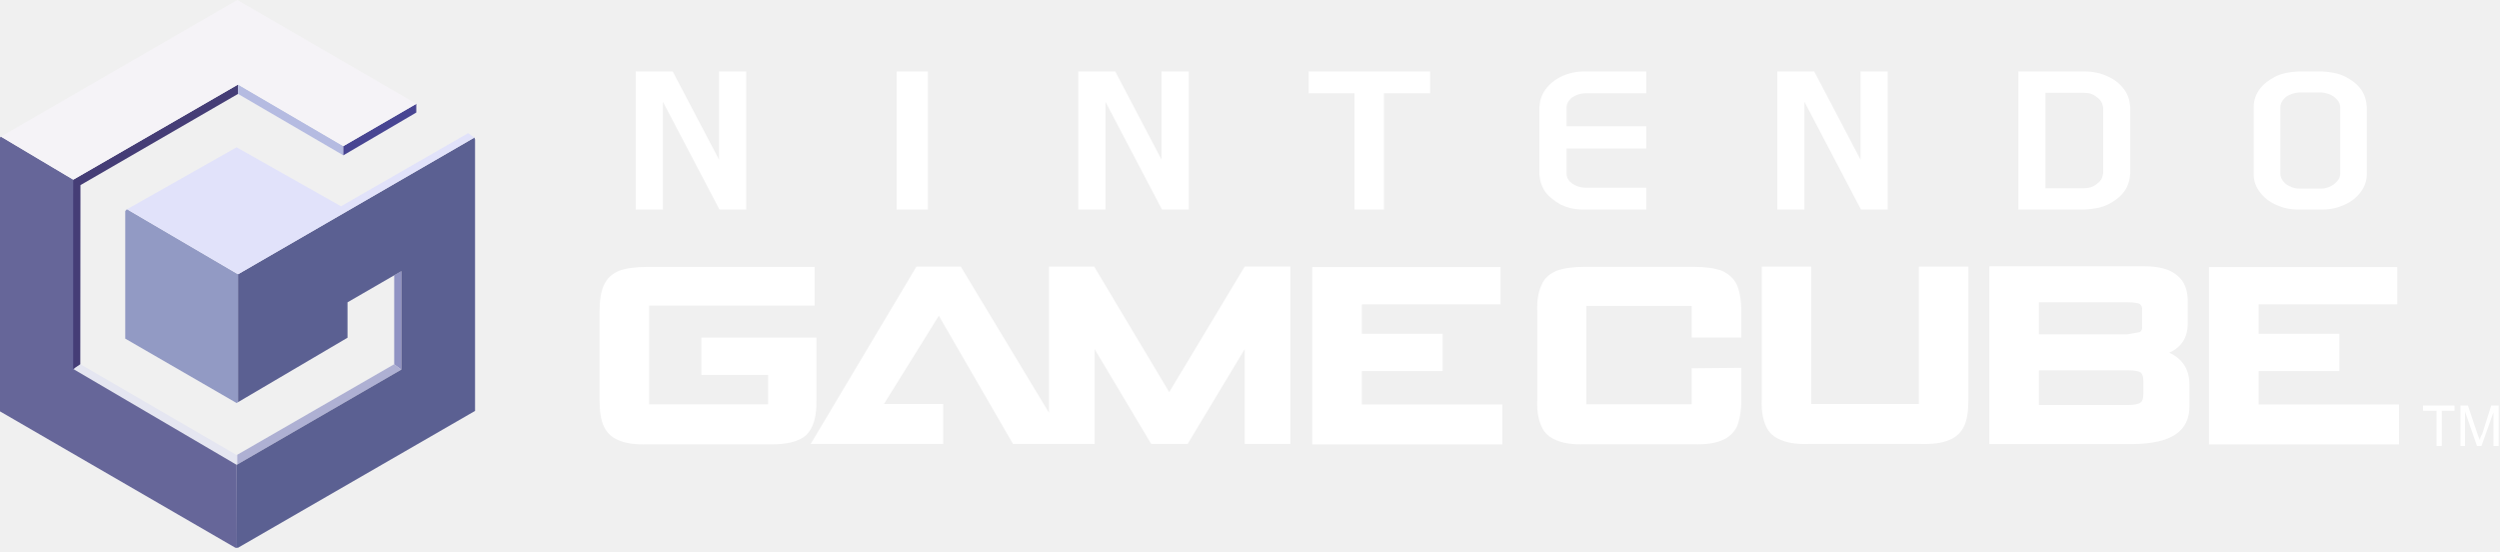
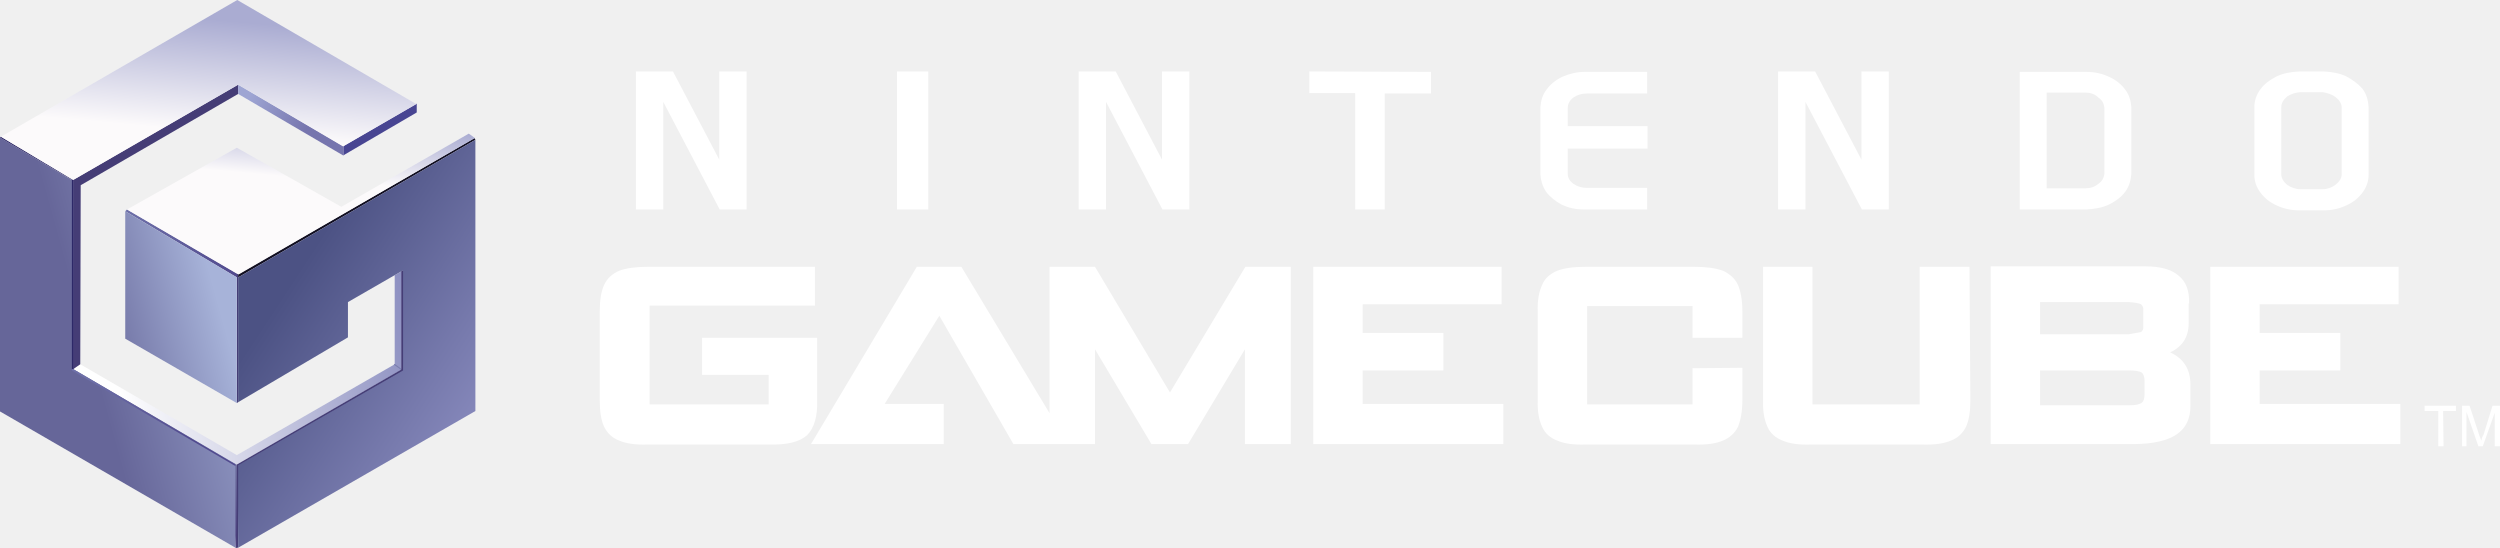
- <svg xmlns="http://www.w3.org/2000/svg" width="567" height="125" viewBox="0 0 567 125" fill="none">
-   <path fill-rule="evenodd" clip-rule="evenodd" d="M89.443 82.603V62.433L91.057 61.5V83.819L91.033 83.832L89.413 82.62L89.443 82.603Z" fill="#9093C3" />
-   <path fill-rule="evenodd" clip-rule="evenodd" d="M53.797 105.364L91.044 83.829L89.424 82.617L53.797 103.161V105.364Z" fill="#AEB0D3" />
-   <path fill-rule="evenodd" clip-rule="evenodd" d="M53.797 103.161L53.701 103.216L18.224 82.6L16.63 83.683L53.701 105.419L53.797 105.364V103.161Z" fill="#E5E6F1" />
-   <path d="M53.922 62.205H54.107L54.14 62.413H53.813L53.922 62.205Z" fill="url(#paint0_linear)" />
-   <path fill-rule="evenodd" clip-rule="evenodd" d="M54.004 62.851V62.205L107.627 31.206L107.785 31.647V93.197L54.004 124.23H53.565L53.699 105.427L91.065 83.824V61.503L78.85 68.566V76.595L54.004 91.212V62.851Z" fill="#5B6092" />
-   <path d="M16.542 40.703L16.771 40.897L16.862 83.532L16.628 83.691L16.486 83.601L16.542 40.703Z" fill="#2D2868" />
-   <path d="M18.222 82.608L16.628 83.691V40.755L54.004 19.174V21.3L18.26 41.987L18.222 82.608Z" fill="#453D76" />
-   <path fill-rule="evenodd" clip-rule="evenodd" d="M28.416 47.853V76.802L53.699 91.417L54.004 91.212L54.004 62.205L54.004 62.094L53.703 62.029L53.699 62.028L28.814 47.455L28.416 47.853Z" fill="#929AC4" />
-   <path fill-rule="evenodd" clip-rule="evenodd" d="M0.214 30.992L16.628 40.755V83.691L52.642 104.806L53.402 105.251L53.699 105.427V124.23H53.402L0 93.302V31.206L0.214 30.992Z" fill="#666699" />
-   <path d="M54.004 19.174L77.901 33.142V35.231L54.004 21.3V19.174Z" fill="#B5BBE1" />
-   <path d="M77.901 33.142V35.231L94.454 25.524V23.552L77.901 33.142Z" fill="#484592" />
-   <path d="M53.833 0L94.454 23.552L77.901 33.142L54.004 19.174L16.628 40.755L0.214 30.992L53.833 0Z" fill="#F5F3F7" />
-   <path d="M28.814 47.455L53.68 33.409L77.369 46.781L106.232 30.192L107.627 31.206L54.004 62.205L28.814 47.455Z" fill="#E1E2FA" />
-   <path d="M373.52 21.158V16.209H359.377C357.561 16.209 355.844 16.613 354.323 17.319C352.81 18.029 351.597 19.037 350.689 20.251C349.781 21.46 349.375 22.78 349.273 24.291V39.543C349.373 40.96 349.781 42.272 350.586 43.487C351.498 44.697 352.707 45.603 354.123 46.411C355.639 47.121 357.25 47.526 359.176 47.526H373.516V42.577H359.777C358.667 42.577 357.659 42.271 356.755 41.666C355.94 41.062 355.437 40.354 355.437 39.347V33.69H373.519V28.637H355.437V24.495C355.437 23.482 355.94 22.678 356.755 22.068C357.659 21.462 358.667 21.158 359.777 21.158H373.516" fill="white" />
-   <path d="M457.952 16.21V47.527H473.054C474.97 47.429 476.679 47.122 478.193 46.42C479.802 45.616 481.011 44.708 481.916 43.499C482.824 42.296 483.223 40.884 483.324 39.372V24.266C483.222 22.759 482.824 21.445 481.916 20.238C481.012 19.03 479.805 18.025 478.193 17.317C476.679 16.612 474.968 16.21 473.054 16.21H457.952ZM475.778 22.052C476.676 22.656 477.081 23.459 477.182 24.47V39.273C477.078 40.279 476.676 41.085 475.778 41.689C474.969 42.392 473.958 42.694 472.85 42.694H464.092V21.046H472.85C473.958 21.046 474.969 21.347 475.778 22.052Z" fill="white" />
-   <path d="M531.958 17.302C530.47 16.61 528.786 16.309 526.905 16.209H521.452C519.567 16.308 517.886 16.609 516.395 17.302C514.811 18.096 513.62 18.982 512.729 20.176C511.834 21.362 511.34 22.752 511.34 24.239V39.598C511.34 41.084 511.834 42.375 512.729 43.565C513.62 44.755 514.811 45.744 516.395 46.439C517.885 47.132 519.567 47.528 521.452 47.528H526.905C528.786 47.528 530.468 47.132 531.958 46.439C533.542 45.745 534.731 44.755 535.624 43.565C536.517 42.374 537.011 40.988 537.011 39.598V24.238C536.915 22.751 536.517 21.361 535.624 20.175C534.731 18.981 533.542 18.095 531.958 17.302ZM529.579 21.958C530.47 22.652 530.966 23.442 530.966 24.34V39.399C530.966 40.291 530.47 41.085 529.579 41.778C528.786 42.375 527.792 42.772 526.706 42.772H521.651C520.557 42.772 519.567 42.376 518.674 41.778C517.885 41.084 517.389 40.291 517.389 39.399V24.34C517.389 23.443 517.885 22.652 518.674 21.958C519.567 21.362 520.557 21.065 521.651 20.966H526.706C527.793 21.067 528.786 21.363 529.579 21.958Z" fill="white" />
-   <path d="M169.301 16.21H163.138V36.213L152.634 16.21H144.249V47.527H150.412V23.083L163.24 47.527H169.301V16.21" fill="white" />
-   <path d="M269.711 16.21H263.548V36.213L253.043 16.21H244.658V47.527H250.821V23.083L263.649 47.527H269.711V16.21Z" fill="white" />
-   <path d="M428.299 16.21H422.137V36.213L411.633 16.21H403.246V47.527H409.409V23.083L422.237 47.527H428.299V16.21Z" fill="white" />
-   <path d="M210.526 47.527V16.21H203.456V47.527H210.526Z" fill="white" />
-   <path d="M296.922 16.21V21.159H307.323V47.528H313.994V21.158H324.498V16.209H296.92" fill="white" />
-   <path d="M543.92 69.03V60.567H501.203V100.796H544.316V91.734H512.461V84.164H530.777V75.707H512.461V69.03H543.92Z" fill="white" />
-   <path d="M496.374 68.755C496.47 65.97 495.677 63.778 493.981 62.481C492.385 61.087 489.901 60.391 486.514 60.391H451.366V100.716H484.024C492.587 100.617 496.768 97.829 496.768 92.154V87.271C496.768 83.889 495.276 81.401 492.186 80.009C494.975 78.711 496.374 76.522 496.374 73.433V68.755ZM485.52 68.955C485.918 69.354 486.122 69.755 486.016 70.351V74.036C486.12 74.531 485.918 75.031 485.52 75.329L482.725 75.824H462.618V68.558H482.725C484.227 68.558 485.221 68.757 485.52 68.955ZM462.618 91.855V83.988H482.829C484.325 83.988 485.222 84.189 485.718 84.488C486.12 84.889 486.314 85.486 486.314 86.481V89.367C486.314 90.264 486.123 90.961 485.718 91.258C485.222 91.658 484.325 91.855 482.829 91.855H462.618Z" fill="white" />
-   <path d="M446.614 60.458H435.364V91.625H410.968V60.458H399.72V90.729C399.614 93.215 400.015 95.213 400.71 96.704C401.31 98.099 402.507 99.194 404.099 99.793C405.696 100.488 407.783 100.786 410.569 100.689H435.662C438.451 100.786 440.639 100.488 442.232 99.793C443.822 99.194 444.921 98.099 445.621 96.704C446.316 95.213 446.617 93.217 446.617 90.729V60.458" fill="white" />
-   <path d="M394.09 64.607C393.385 63.118 392.194 62.119 390.702 61.421C389.106 60.819 386.918 60.523 384.229 60.523H359.638C356.849 60.523 354.757 60.821 353.16 61.421C351.569 62.118 350.374 63.117 349.778 64.607C349.081 66.101 348.682 68.091 348.785 70.581V90.795C348.682 93.279 349.081 95.275 349.778 96.766C350.374 98.162 351.569 99.257 353.16 99.859C354.757 100.552 356.848 100.85 359.638 100.752H384.23C386.918 100.85 389.107 100.553 390.703 99.859C392.195 99.257 393.387 98.162 394.09 96.766C394.687 95.277 395.086 93.281 395.086 90.795V83.424L383.83 83.529V91.691H359.937V69.39H383.83V76.555H395.086V70.581C395.086 67.996 394.687 66.007 394.09 64.607Z" fill="white" />
-   <path d="M340.461 69.03V60.567H297.743V100.796H340.859V91.734H308.998V84.164H327.319V75.707H308.998V69.03H340.461Z" fill="white" />
-   <path d="M282.411 60.458L265.284 88.938L248.259 60.458H238.005V93.617L217.989 60.458H207.933L183.939 100.686H214.007V91.625H200.565L213.012 71.612L229.84 100.684H248.359V79.179L261.201 100.684H269.467L282.409 79.179V100.684H292.763V60.457H282.409" fill="white" />
-   <path d="M184.83 69.307V60.537H146.892C144.207 60.537 142.013 60.837 140.418 61.436C138.828 62.132 137.732 63.134 137.037 64.623C136.337 66.116 136.039 68.106 136.039 70.598V90.808C136.039 93.294 136.337 95.291 137.037 96.783C137.733 98.178 138.829 99.273 140.418 99.874C142.012 100.566 144.207 100.865 146.892 100.769H174.476C178.454 100.866 181.244 100.17 182.934 98.678C184.529 97.083 185.325 94.495 185.228 90.81V76.57H159.14V85.04H174.275V91.707H147.29V69.307H184.83Z" fill="white" />
-   <path d="M566.93 91.979H565.237L563.196 98.429C562.862 98.942 562.686 99.453 562.686 99.791C562.514 99.453 562.34 99.109 562.174 98.603L559.963 91.977H558.264V101.147H559.291V93.334L562.008 101.147H563.02L565.741 93.505V101.147H566.93V91.979Z" fill="white" />
-   <path d="M554.016 93.167H556.909V91.979H549.77V93.167H552.833V101.149H554.019V93.167" fill="white" />
-   <defs>
-     <linearGradient id="paint0_linear" x1="53.812" y1="62.309" x2="54.14" y2="62.309" gradientUnits="userSpaceOnUse">
-       <stop stop-color="#6E70A9" />
-       <stop offset="0.969" stop-color="#514A8E" />
-     </linearGradient>
-   </defs>
+ <svg xmlns="http://www.w3.org/2000/svg" version="1.1" id="Layer_1" x="0px" y="0px" viewBox="0 0 566.9 124.2" style="enable-background:new 0 0 566.9 124.2;" xml:space="preserve">
+   <linearGradient id="SVGID_1_" gradientUnits="userSpaceOnUse" x1="24.411" y1="33.928" x2="104.739" y2="47.291" gradientTransform="matrix(1 0 0 -1 8.410366e-06 125.3747)">
+     <stop offset="3.680000e-02" style="stop-color:#FFFFFF" />
+     <stop offset="0.896" style="stop-color:#898CBF" />
+   </linearGradient>
+   <path style="fill:url(#SVGID_1_);" d="M89.5,62.4v20.2l-35.8,20.6L18.2,82.6l-1.6,1.1l37.1,21.7l37.4-21.6V61.5L89.5,62.4z" />
+   <path style="fill:#7A7EAE;" d="M89.5,82.5l1.6,1.2v0.1L91,83.9l-1.7-1.2L89.5,82.5L89.5,82.5z" />
+   <linearGradient id="SVGID_2_" gradientUnits="userSpaceOnUse" x1="28.416" y1="70.222" x2="54.004" y2="70.222" gradientTransform="matrix(1 0 0 -1 8.410366e-06 125.3747)">
+     <stop offset="0" style="stop-color:#6E70A9" />
+     <stop offset="0.969" style="stop-color:#514A8E" />
+   </linearGradient>
+   <path style="fill:url(#SVGID_2_);" d="M54,62.2L28.8,47.5l-0.4,0.4l25.3,15L54,62.2z" />
+   <linearGradient id="SVGID_3_" gradientUnits="userSpaceOnUse" x1="53.812" y1="63.066" x2="54.14" y2="63.066" gradientTransform="matrix(1 0 0 -1 8.410366e-06 125.3747)">
+     <stop offset="0" style="stop-color:#6E70A9" />
+     <stop offset="0.969" style="stop-color:#514A8E" />
+   </linearGradient>
+   <path style="fill:url(#SVGID_3_);" d="M53.9,62.2h0.2l0,0.2h-0.3L53.9,62.2z" />
+   <path style="fill:#120F22;" d="M54,62.9v-0.6l53.6-31l0.2,0.4L54,62.9z" />
+   <path style="fill:#453D76;" d="M54,124.2l0.4-18.5l37.2-21.4l0.1-23h-0.7v22.5l-37.4,21.6l-0.1,18.8H54z" />
+   <linearGradient id="SVGID_4_" gradientUnits="userSpaceOnUse" x1="64.079" y1="58.475" x2="108.721" y2="29.169" gradientTransform="matrix(1 0 0 -1 8.410366e-06 125.3747)">
+     <stop offset="0" style="stop-color:#4C5284" />
+     <stop offset="1" style="stop-color:#8789BC" />
+   </linearGradient>
+   <path style="fill:url(#SVGID_4_);" d="M54,91.2V62.9l53.8-31.2v61.5l-53.8,31v-18.7l37.4-21.5V61.3l-12.5,7.2v8L54,91.2z" />
+   <linearGradient id="SVGID_5_" gradientUnits="userSpaceOnUse" x1="53.459" y1="1.802" x2="53.148" y2="21.705" gradientTransform="matrix(1 0 0 -1 8.410366e-06 125.3747)">
+     <stop offset="0.11" style="stop-color:#4C407E" />
+     <stop offset="0.89" style="stop-color:#666699" />
+     <stop offset="1" style="stop-color:#9BA5CD" />
+   </linearGradient>
+   <path style="fill:url(#SVGID_5_);" d="M53.4,124.2h0.3v-18.8l-1.1-0.6L53.4,124.2z" />
+   <path style="fill:#2D2868;" d="M16.5,40.7l0.2,0.2l0.1,42.6l-0.2,0.2l-0.1-0.1L16.5,40.7z" />
+   <path style="fill:#453D76;" d="M18.2,82.6l-1.6,1.1V40.8L54,19.2v2.1L18.3,42L18.2,82.6z" />
+   <path style="fill:#453D76;" d="M54,62.1v29.1l-0.3,0.2V62.9V62L54,62.1z" />
+   <linearGradient id="SVGID_6_" gradientUnits="userSpaceOnUse" x1="4.819" y1="45.668" x2="66.021" y2="62.678" gradientTransform="matrix(1 0 0 -1 8.410366e-06 125.3747)">
+     <stop offset="0.233" style="stop-color:#666699" />
+     <stop offset="0.724" style="stop-color:#A7B3D9" />
+   </linearGradient>
+   <path style="fill:url(#SVGID_6_);" d="M28.4,47.9v28.9l25.3,14.6V62.9L28.4,47.9z" />
+   <linearGradient id="SVGID_7_" gradientUnits="userSpaceOnUse" x1="5.877" y1="41.869" x2="67.075" y2="58.877" gradientTransform="matrix(1 0 0 -1 8.410366e-06 125.3747)">
+     <stop offset="0.233" style="stop-color:#666699" />
+     <stop offset="0.991" style="stop-color:#A7B3D9" />
+   </linearGradient>
+   <path style="fill:url(#SVGID_7_);" d="M53.4,123.9v-18.7L16.6,83.7V41L0,31.2v62.1l53.4,30.9V123.9z" />
+   <path style="fill:#2D2868;" d="M16.6,40.8h-0.3v42.9h0.3V40.8z" />
+   <path style="fill:#2D2868;" d="M16.6,40.8L0.2,31L0,31.2l16.5,9.7L16.6,40.8z" />
+   <linearGradient id="SVGID_8_" gradientUnits="userSpaceOnUse" x1="19.582" y1="38.986" x2="43.917" y2="25.965" gradientTransform="matrix(1 0 0 -1 8.410366e-06 125.3747)">
+     <stop offset="0" style="stop-color:#6E70A9" />
+     <stop offset="0.969" style="stop-color:#514A8E" />
+   </linearGradient>
+   <path style="fill:url(#SVGID_8_);" d="M53.4,105.3v0.4L16.3,84v-0.3h0.3L53.4,105.3z" />
+   <linearGradient id="SVGID_9_" gradientUnits="userSpaceOnUse" x1="55.73" y1="103.145" x2="71.18" y2="95.629" gradientTransform="matrix(1 0 0 -1 8.410366e-06 125.3747)">
+     <stop offset="3.680000e-02" style="stop-color:#9EA5D3" />
+     <stop offset="0.902" style="stop-color:#7675AE" />
+   </linearGradient>
+   <path style="fill:url(#SVGID_9_);" d="M54,19.2l23.9,14v2.1L54,21.3V19.2z" />
+   <path style="fill:#484592;" d="M77.9,33.1v2.1l16.6-9.7v-2L77.9,33.1z" />
+   <linearGradient id="SVGID_10_" gradientUnits="userSpaceOnUse" x1="49.382" y1="120.853" x2="45.738" y2="80.358" gradientTransform="matrix(1 0 0 -1 8.410366e-06 125.3747)">
+     <stop offset="0" style="stop-color:#AAACD2" />
+     <stop offset="0.626" style="stop-color:#FCFAFB" />
+   </linearGradient>
+   <path style="fill:url(#SVGID_10_);" d="M53.8,0l40.6,23.6l-16.6,9.6L54,19.2L16.6,40.8L0.2,31L53.8,0z" />
+   <linearGradient id="SVGID_11_" gradientUnits="userSpaceOnUse" x1="71.775" y1="125.535" x2="68.13" y2="85.04" gradientTransform="matrix(1 0 0 -1 8.410366e-06 125.3747)">
+     <stop offset="0.674" style="stop-color:#AAACD2" />
+     <stop offset="1" style="stop-color:#FCFAFB" />
+   </linearGradient>
+   <path style="fill:url(#SVGID_11_);" d="M28.8,47.5l24.9-14l23.7,13.4l28.9-16.6l1.4,1L54,62.2L28.8,47.5z" />
+   <path style="fill:#FFFFFF;" d="M373.5,21.2v-4.9h-14.1c-1.8,0-3.5,0.4-5.1,1.1c-1.5,0.7-2.7,1.7-3.6,2.9c-0.9,1.2-1.3,2.5-1.4,4  v15.3c0.1,1.4,0.5,2.7,1.3,3.9c0.9,1.2,2.1,2.1,3.5,2.9c1.5,0.7,3.1,1.1,5.1,1.1h14.3v-4.9h-13.7c-1.1,0-2.1-0.3-3-0.9  c-0.8-0.6-1.3-1.3-1.3-2.3v-5.7h18.1v-5.1h-18.1v-4.1c0-1,0.5-1.8,1.3-2.4c0.9-0.6,1.9-0.9,3-0.9H373.5" />
+   <path style="fill:#FFFFFF;" d="M458,16.2v31.3h15.1c1.9-0.1,3.6-0.4,5.1-1.1c1.6-0.8,2.8-1.7,3.7-2.9c0.9-1.2,1.3-2.6,1.4-4.1V24.3  c-0.1-1.5-0.5-2.8-1.4-4c-0.9-1.2-2.1-2.2-3.7-2.9c-1.5-0.7-3.2-1.1-5.1-1.1H458z M475.8,22.1c0.9,0.6,1.3,1.4,1.4,2.4v14.8  c-0.1,1-0.5,1.8-1.4,2.4c-0.8,0.7-1.8,1-2.9,1h-8.8V21h8.8C474,21,475,21.3,475.8,22.1z" />
+   <path style="fill:#FFFFFF;" d="M532,17.3c-1.5-0.7-3.2-1-5.1-1.1h-5.5c-1.9,0.1-3.6,0.4-5.1,1.1c-1.6,0.8-2.8,1.7-3.7,2.9  c-0.9,1.2-1.4,2.6-1.4,4.1v15.4c0,1.5,0.5,2.8,1.4,4c0.9,1.2,2.1,2.2,3.7,2.9c1.5,0.7,3.2,1.1,5.1,1.1h5.5c1.9,0,3.6-0.4,5.1-1.1  c1.6-0.7,2.8-1.7,3.7-2.9c0.9-1.2,1.4-2.6,1.4-4V24.2c-0.1-1.5-0.5-2.9-1.4-4.1C534.7,19,533.5,18.1,532,17.3z M529.6,22  c0.9,0.7,1.4,1.5,1.4,2.4v15.1c0,0.9-0.5,1.7-1.4,2.4c-0.8,0.6-1.8,1-2.9,1h-5.1c-1.1,0-2.1-0.4-3-1c-0.8-0.7-1.3-1.5-1.3-2.4V24.3  c0-0.9,0.5-1.7,1.3-2.4c0.9-0.6,1.9-0.9,3-1h5.1C527.8,21.1,528.8,21.4,529.6,22z" />
+   <path style="fill:#FFFFFF;" d="M169.3,16.2h-6.2v20l-10.5-20h-8.4v31.3h6.2V23.1l12.8,24.4h6.1V16.2z" />
+   <path style="fill:#FFFFFF;" d="M269.7,16.2h-6.2v20l-10.5-20h-8.4v31.3h6.2V23.1l12.8,24.4h6.1V16.2z" />
+   <path style="fill:#FFFFFF;" d="M428.3,16.2h-6.2v20l-10.5-20h-8.4v31.3h6.2V23.1l12.8,24.4h6.1V16.2z" />
+   <path style="fill:#FFFFFF;" d="M210.5,47.5V16.2h-7.1v31.3H210.5z" />
+   <path style="fill:#FFFFFF;" d="M296.9,16.2v4.9h10.4v26.4h6.7V21.2h10.5v-4.9L296.9,16.2" />
+   <path style="fill:#FFFFFF;" d="M543.9,69v-8.5h-42.7v40.2h43.1v-9.1h-31.9v-7.6h18.3v-8.5h-18.3V69H543.9z" />
+   <path style="fill:#FFFFFF;" d="M496.4,68.8c0.1-2.8-0.7-5-2.4-6.3c-1.6-1.4-4.1-2.1-7.5-2.1h-35.1v40.3H484  c8.6-0.1,12.7-2.9,12.7-8.6v-4.9c0-3.4-1.5-5.9-4.6-7.3c2.8-1.3,4.2-3.5,4.2-6.6V68.8z M485.5,69c0.4,0.4,0.6,0.8,0.5,1.4V74  c0.1,0.5-0.1,1-0.5,1.3l-2.8,0.5h-20.1v-7.3h20.1C484.2,68.6,485.2,68.8,485.5,69z M462.6,91.9V84h20.2c1.5,0,2.4,0.2,2.9,0.5  c0.4,0.4,0.6,1,0.6,2v2.9c0,0.9-0.2,1.6-0.6,1.9c-0.5,0.4-1.4,0.6-2.9,0.6H462.6z" />
+   <path style="fill:#FFFFFF;" d="M446.6,60.5h-11.3v31.2H411V60.5h-11.2v30.3c-0.1,2.5,0.3,4.5,1,6c0.6,1.4,1.8,2.5,3.4,3.1  c1.6,0.7,3.7,1,6.5,0.9h25.1c2.8,0.1,5-0.2,6.6-0.9c1.6-0.6,2.7-1.7,3.4-3.1c0.7-1.5,1-3.5,1-6L446.6,60.5" />
+   <path style="fill:#FFFFFF;" d="M394.1,64.6c-0.7-1.5-1.9-2.5-3.4-3.2c-1.6-0.6-3.8-0.9-6.5-0.9h-24.6c-2.8,0-4.9,0.3-6.5,0.9  c-1.6,0.7-2.8,1.7-3.4,3.2c-0.7,1.5-1.1,3.5-1,6v20.2c-0.1,2.5,0.3,4.5,1,6c0.6,1.4,1.8,2.5,3.4,3.1c1.6,0.7,3.7,1,6.5,0.9h24.6  c2.7,0.1,4.9-0.2,6.5-0.9c1.5-0.6,2.7-1.7,3.4-3.1c0.6-1.5,1-3.5,1-6v-7.4l-11.3,0.1v8.2h-23.9V69.4h23.9v7.2h11.3v-6  C395.1,68,394.7,66,394.1,64.6z" />
+   <path style="fill:#FFFFFF;" d="M340.5,69v-8.5h-42.7v40.2h43.1v-9.1H309v-7.6h18.3v-8.5H309V69H340.5z" />
+   <path style="fill:#FFFFFF;" d="M282.4,60.5l-17.1,28.5l-17-28.5H238v33.2l-20-33.2h-10.1l-24,40.2H214v-9.1h-13.4l12.4-20l16.8,29.1  h18.5V79.2l12.8,21.5h8.3l12.9-21.5v21.5h10.4V60.5L282.4,60.5" />
+   <path style="fill:#FFFFFF;" d="M184.8,69.3v-8.8h-37.9c-2.7,0-4.9,0.3-6.5,0.9c-1.6,0.7-2.7,1.7-3.4,3.2c-0.7,1.5-1,3.5-1,6v20.2  c0,2.5,0.3,4.5,1,6c0.7,1.4,1.8,2.5,3.4,3.1c1.6,0.7,3.8,1,6.5,0.9h27.6c4,0.1,6.8-0.6,8.5-2.1c1.6-1.6,2.4-4.2,2.3-7.9V76.6h-26.1  V85h15.1v6.7h-27V69.3H184.8z" />
+   <path style="fill:#FFFFFF;" d="M566.9,92h-1.7l-2,6.5c-0.3,0.5-0.5,1-0.5,1.4c-0.2-0.3-0.3-0.7-0.5-1.2L560,92h-1.7v9.2h1v-7.8  l2.7,7.8h1l2.7-7.6v7.6h1.2V92z" />
+   <path style="fill:#FFFFFF;" d="M554,93.2h2.9V92h-7.1v1.2h3.1v8h1.2L554,93.2" />
</svg>
